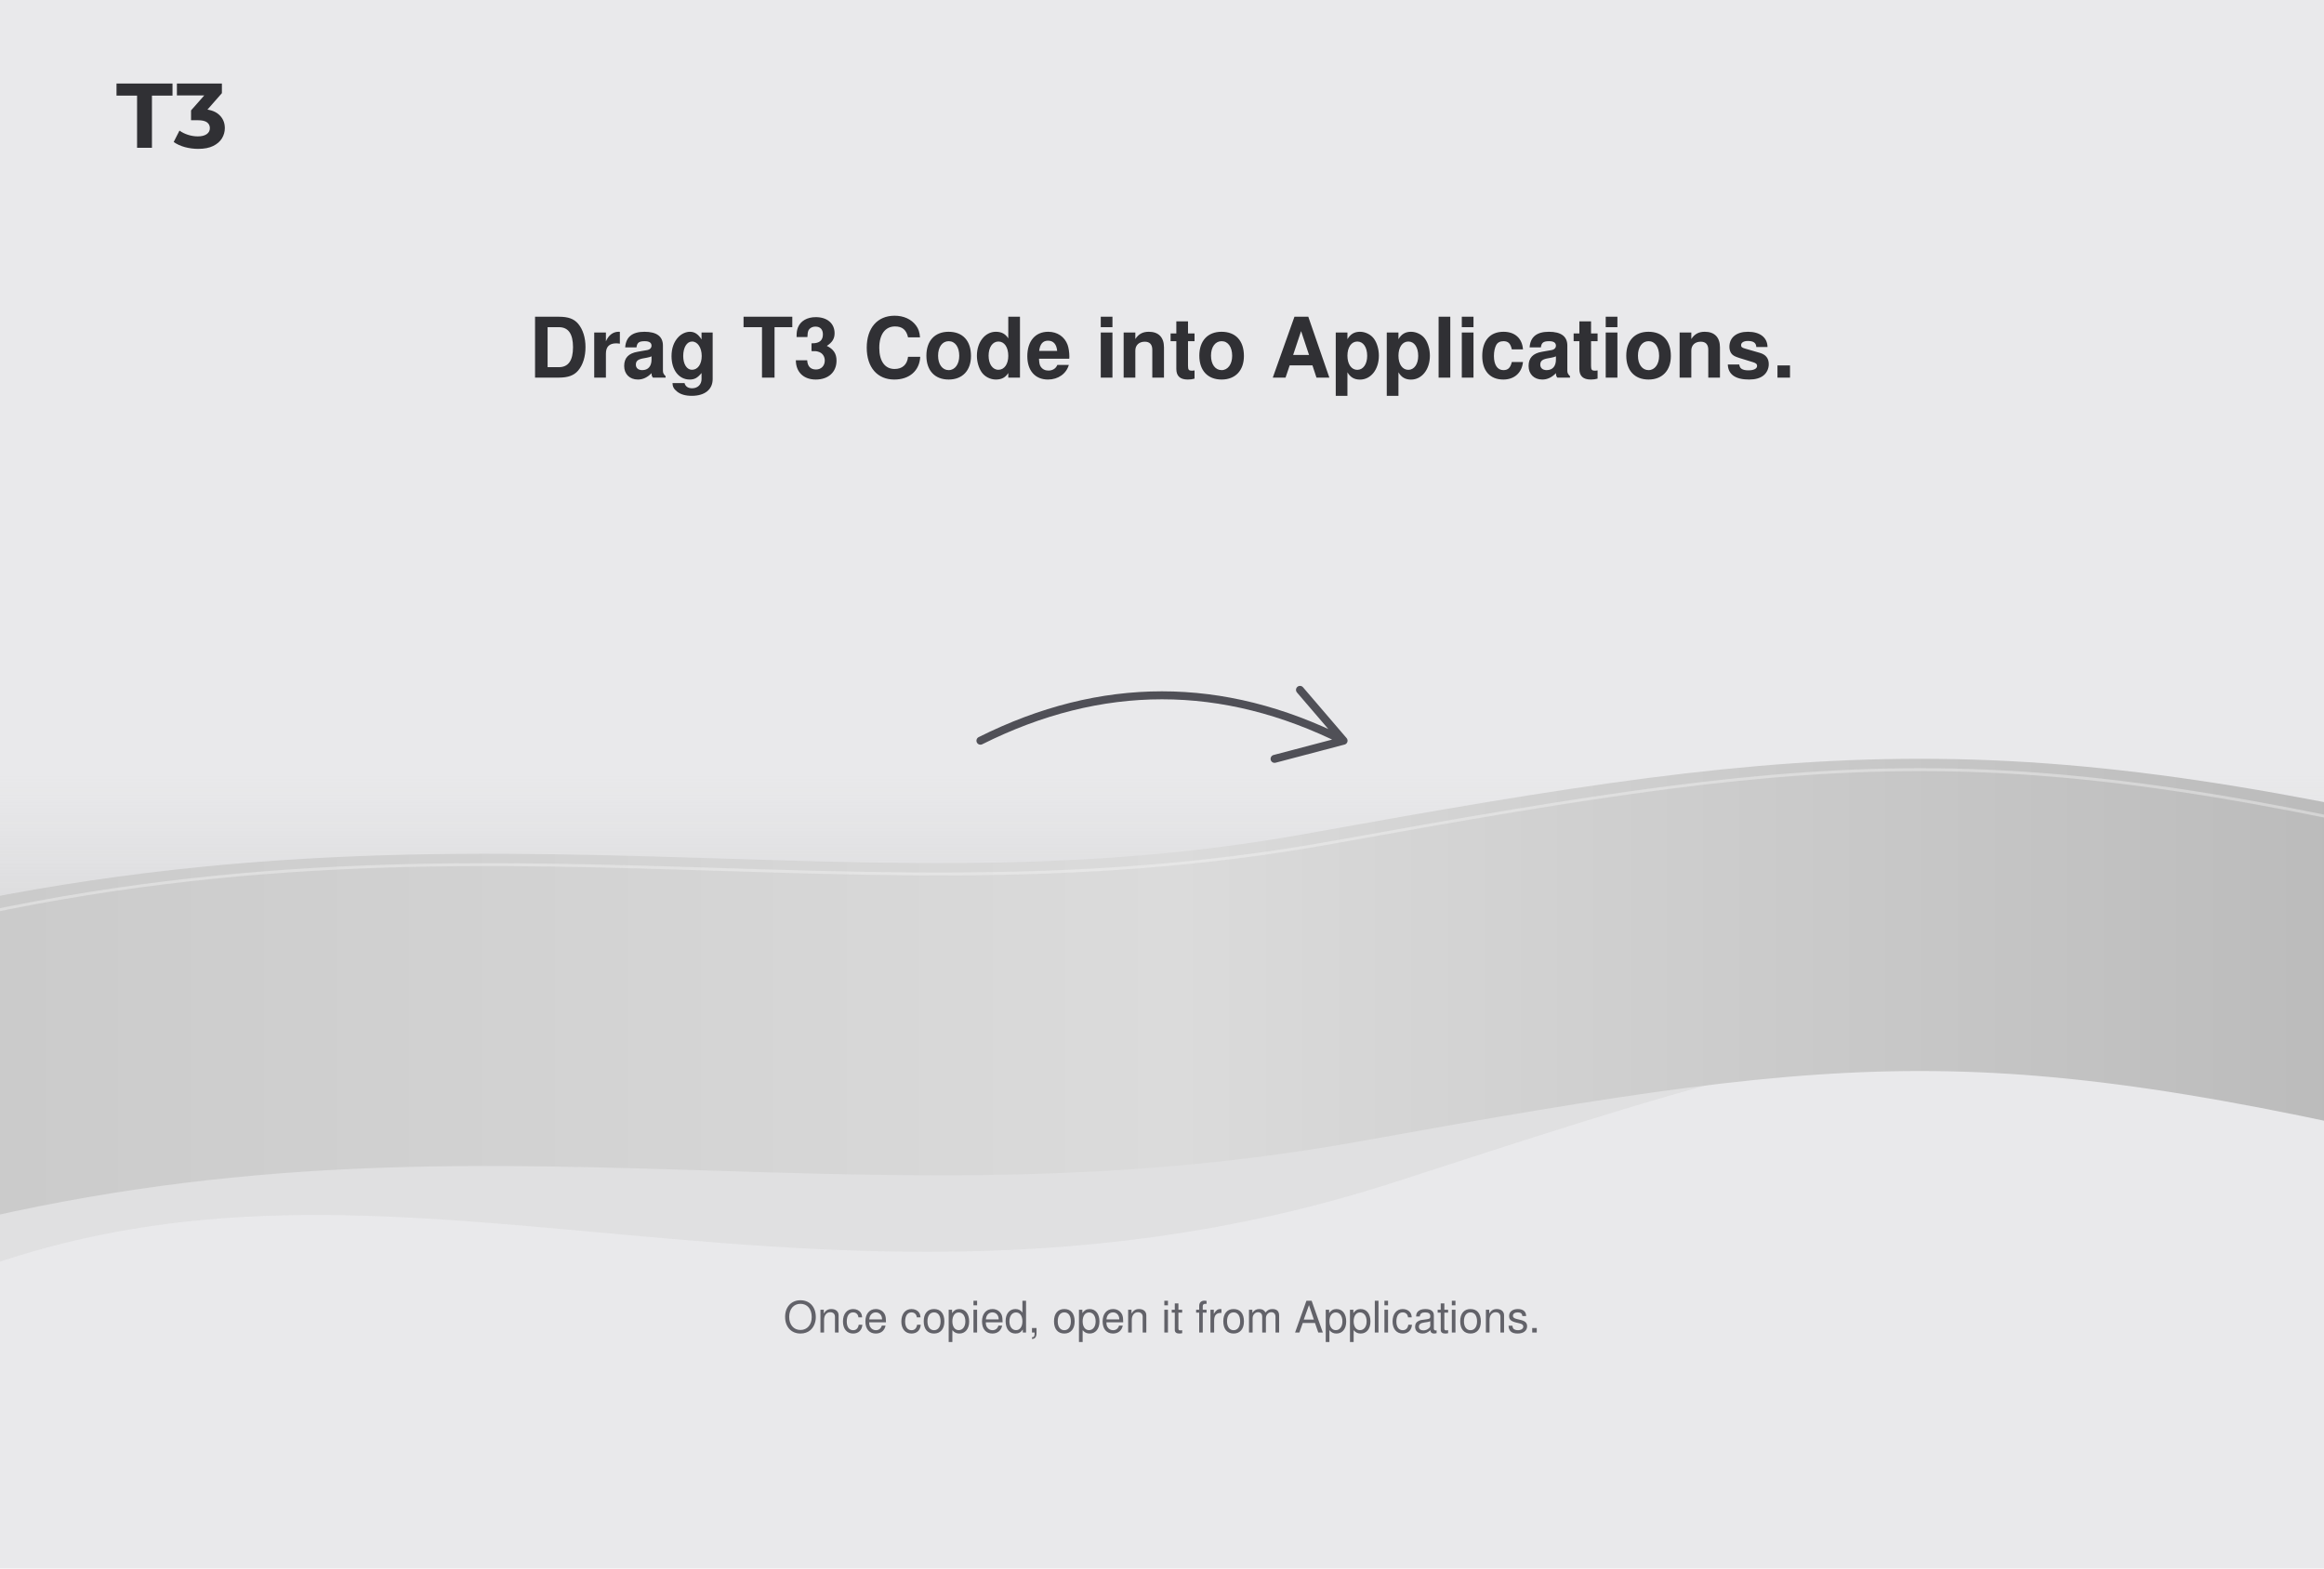
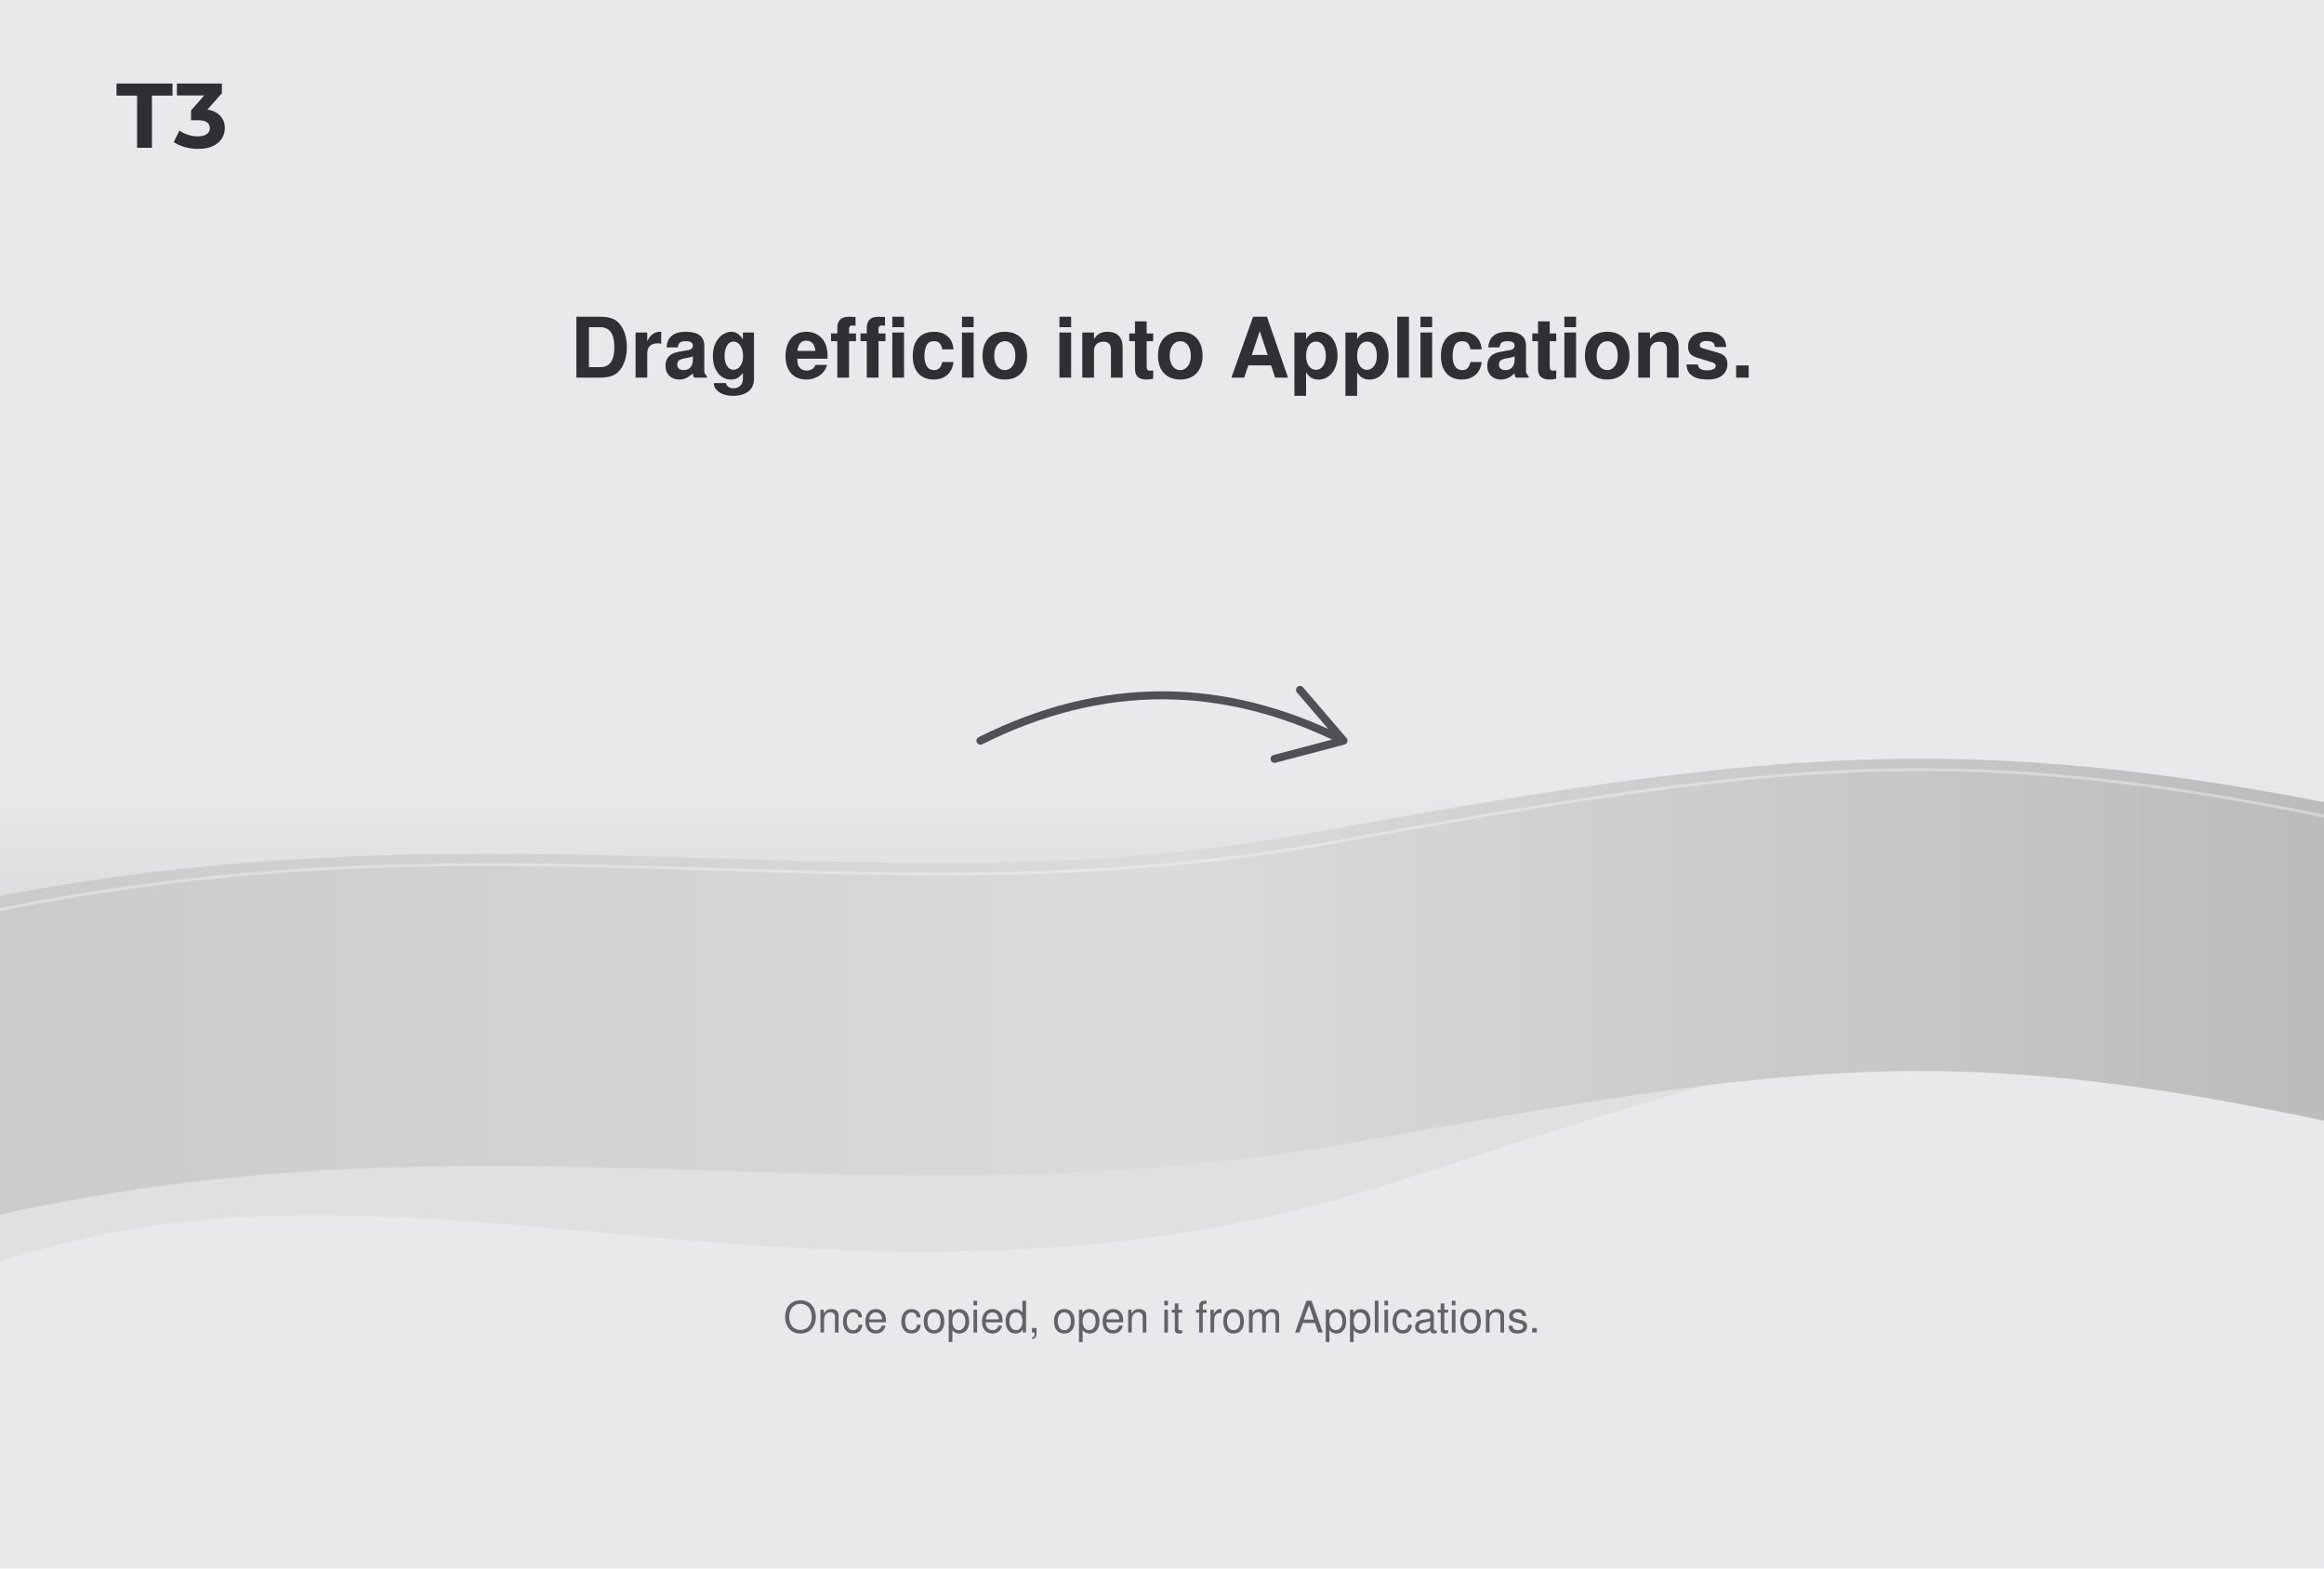
<svg xmlns="http://www.w3.org/2000/svg" width="1280" height="864" viewBox="0 0 640 432">
  <defs>
    <linearGradient id="veil" x1="0" y1="0" x2="0" y2="1">
      <stop stop-color="#B7B7B7" stop-opacity="0" />
      <stop offset=".55" stop-color="#A5A5A5" stop-opacity=".24" />
      <stop offset="1" stop-color="#D1D1D1" stop-opacity=".4" />
    </linearGradient>
    <linearGradient id="silk" x1="0" y1="0" x2="1" y2="0">
      <stop stop-color="#C8C8C8" />
      <stop offset=".5" stop-color="#DBDBDB" />
      <stop offset="1" stop-color="#B5B5B5" />
    </linearGradient>
  </defs>
  <rect width="640" height="432" fill="#E9E9EB" />
  <path d="M-60 293C95 220 214 304 362 256S559 191 707 257" stroke="url(#veil)" stroke-width="146" fill="none" opacity="1" stroke-linecap="round" stroke-linejoin="round" />
  <path d="M-60 306C113 252 223 298 367 272S553 242 707 280" stroke="url(#silk)" stroke-width="86" fill="none" opacity="1" stroke-linecap="round" stroke-linejoin="round" />
  <path d="M-60 266C113 212 223 258 367 232S553 202 707 240" stroke="#F5F5F5" stroke-width="0.8" fill="none" opacity="0.42" stroke-linecap="round" stroke-linejoin="round" />
  <svg x="32" y="23" width="30" height="18" viewBox="15.531 37 94.394 56.96" fill="#303034">
    <path d="M33.451 93V47.56H15.531V37H64.331V47.56H46.411V93H33.451ZM86.725 93.96C82.832 93.96 78.965 93.453 75.125 92.44C71.285 91.373 68.032 89.88 65.365 87.96L70.405 78.04C72.539 79.587 75.019 80.813 77.845 81.72C80.672 82.627 83.525 83.08 86.405 83.08C89.659 83.08 92.219 82.44 94.085 81.16C95.952 79.88 96.885 78.12 96.885 75.88C96.885 73.747 96.059 72.067 94.405 70.84C92.752 69.613 90.085 69 86.405 69H80.485V60.44L96.085 42.76L97.525 47.4H68.165V37H107.365V45.4L91.845 63.08L85.285 59.32H89.045C95.925 59.32 101.125 60.867 104.645 63.96C108.165 67.053 109.925 71.027 109.925 75.88C109.925 79.027 109.099 81.987 107.445 84.76C105.792 87.48 103.259 89.693 99.845 91.4C96.432 93.107 92.059 93.96 86.725 93.96Z" />
  </svg>
-   <text x="320" y="104" fill="#303034" font-family="Helvetica" font-size="23" font-weight="700" text-anchor="middle">Drag T3 Code into Applications.</text>
+   <text x="320" y="104" fill="#303034" font-family="Helvetica" font-size="23" font-weight="700" text-anchor="middle">Drag efficio into Applications.</text>
  <path d="M270 204Q320 179 370 204M358 190L370 204L351 209" stroke="#505057" stroke-width="2.2" fill="none" opacity="1" stroke-linecap="round" stroke-linejoin="round" />
  <text x="320" y="367" fill="#626269" font-family="Helvetica" font-size="12" font-weight="400" text-anchor="middle">Once copied, open it from Applications.</text>
</svg>
